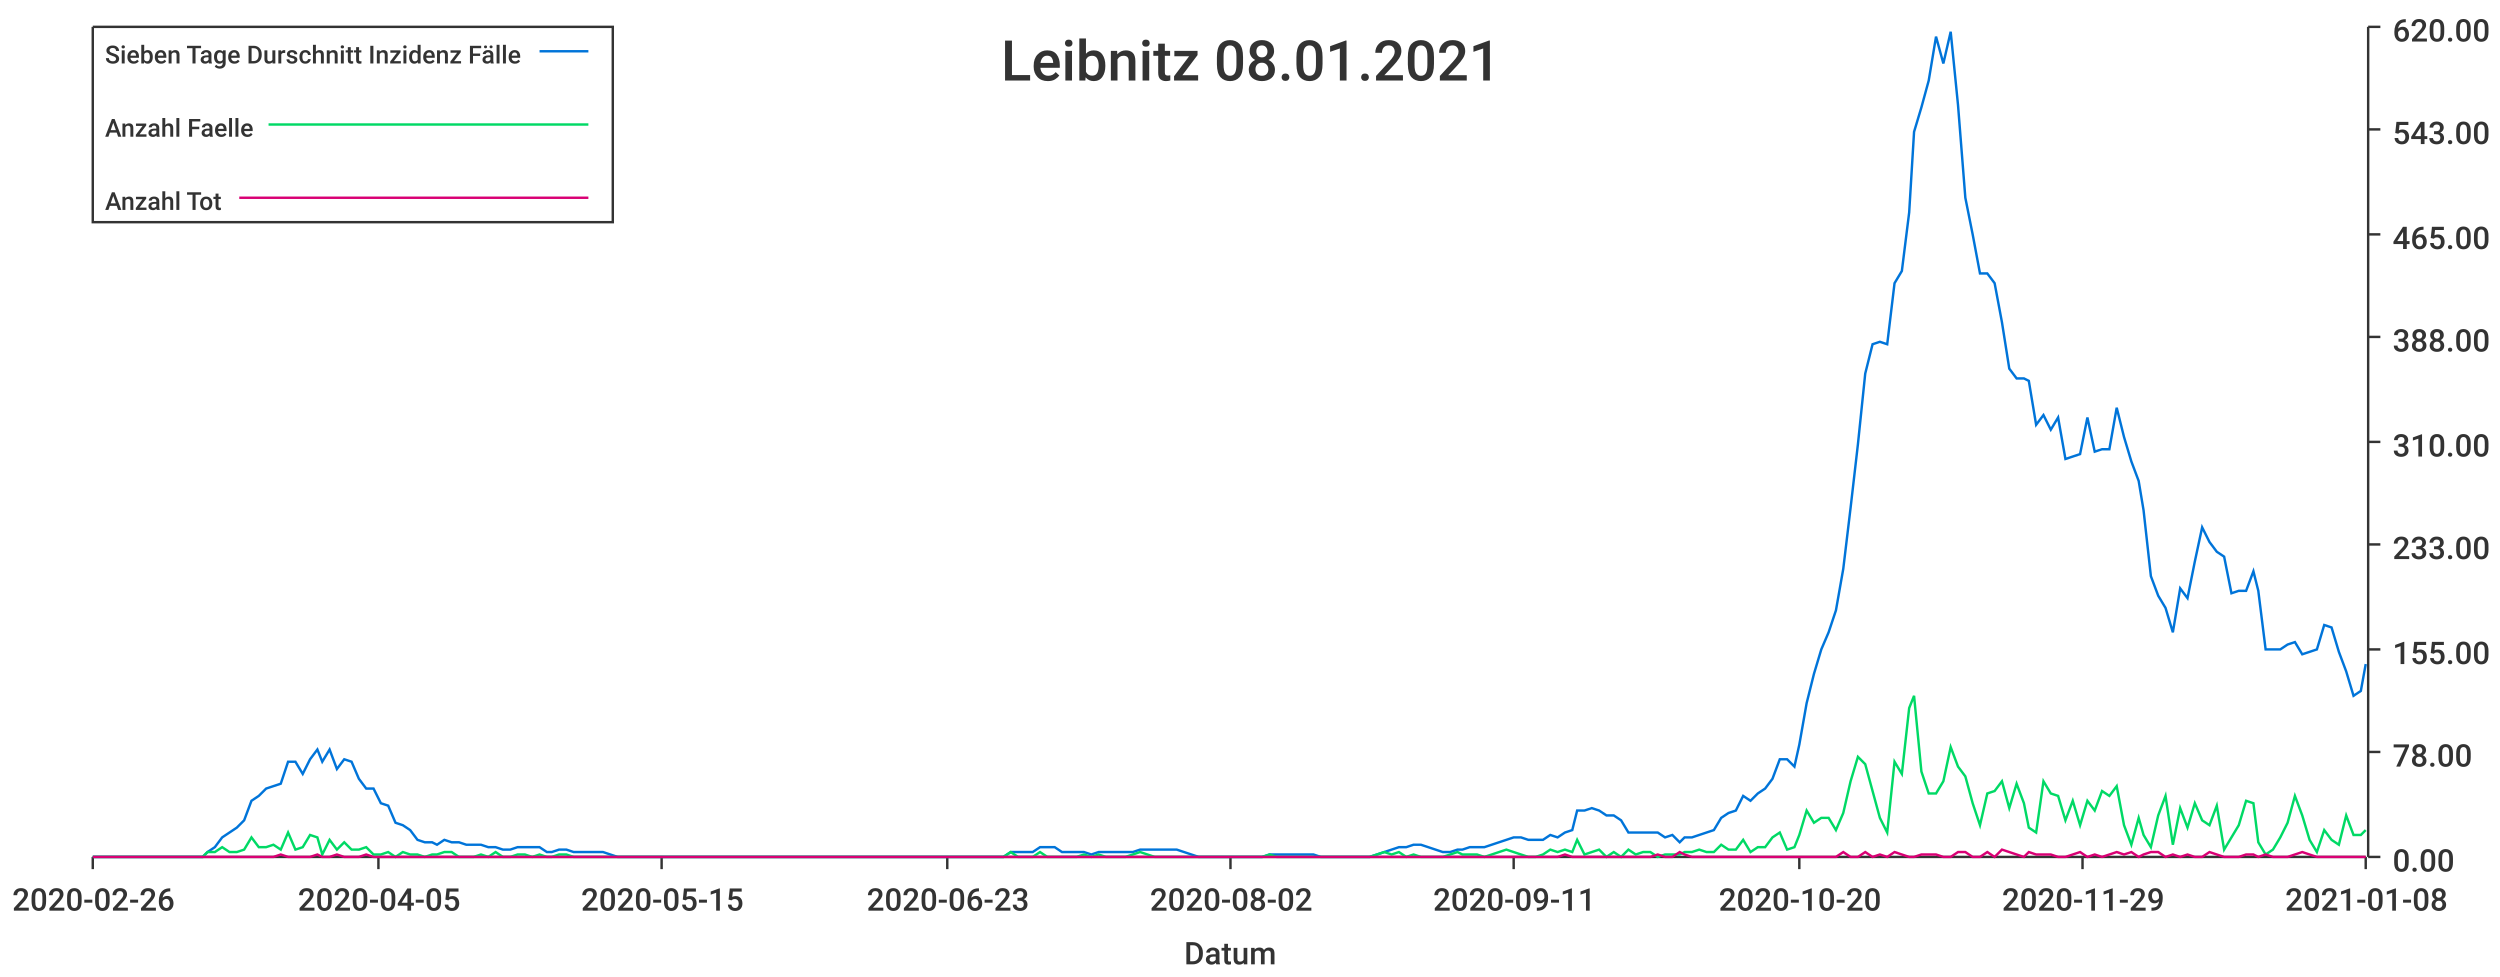
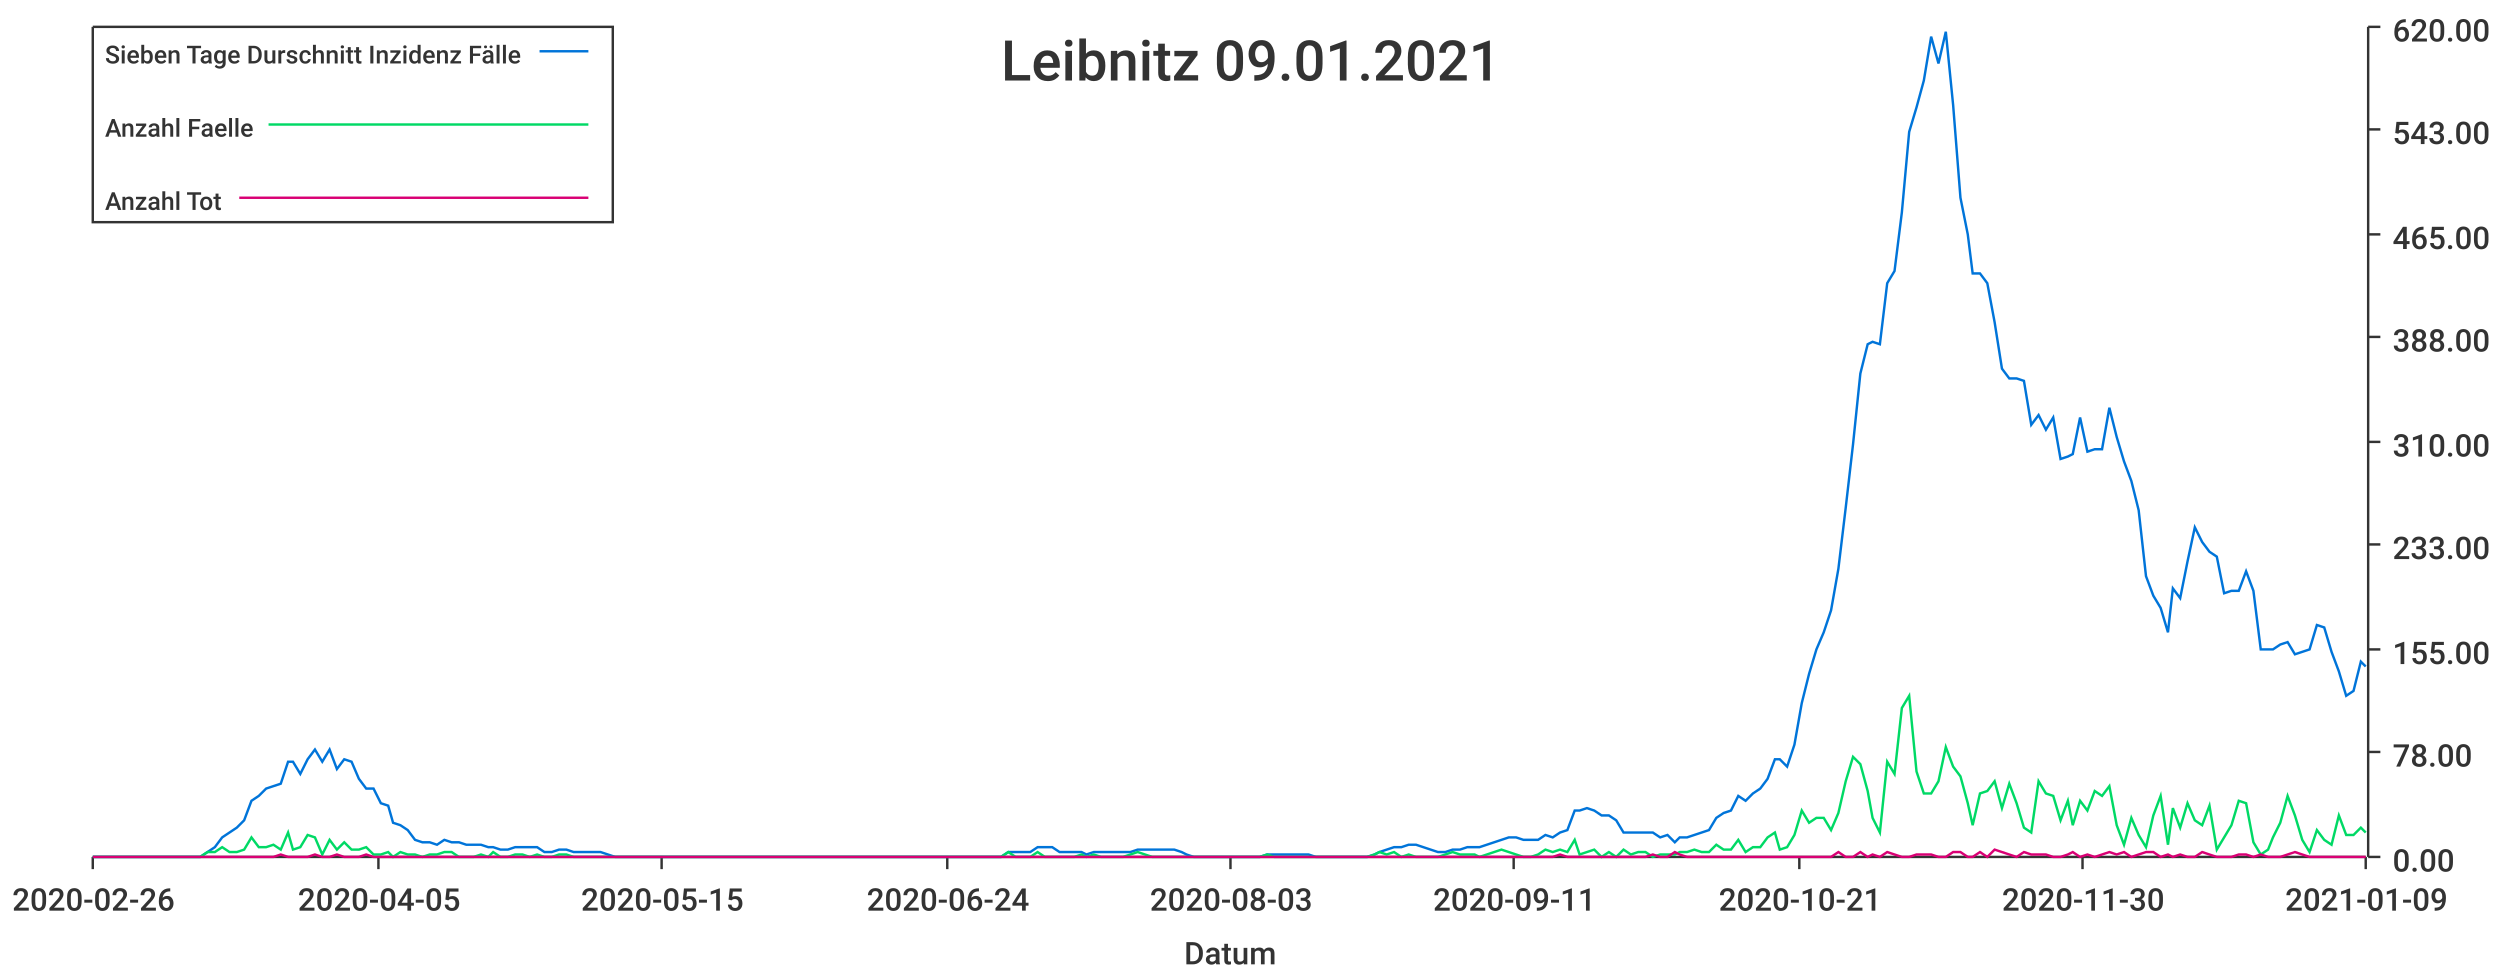
<svg xmlns="http://www.w3.org/2000/svg" width="1024" height="400">\n<path d="M 0 0 L 1024 0 L 1024 400 L 0 400 L 0 0" style="stroke-width:0;stroke:rgba(255,255,255,1.0);fill:rgba(255,255,255,1.0)" />
  <path d="M 38 11 L 969 11 L 969 351 L 38 351 L 38 11" style="stroke-width:0;stroke:rgba(255,255,255,1.0);fill:rgba(255,255,255,1.0)" />
  <path d="M 38 351 L 969 351" style="stroke-width:1;stroke:rgba(51,51,51,1.0);fill:none" />
  <path d="M 38 351 L 38 356" style="stroke-width:1;stroke:rgba(51,51,51,1.0);fill:none" />
  <text x="5" y="373" style="stroke-width:0;stroke:none;fill:rgba(51,51,51,1.0);font-size:12.8px;font-family:'Roboto Medium',sans-serif">2020-02-26</text>
  <path d="M 155 351 L 155 356" style="stroke-width:1;stroke:rgba(51,51,51,1.0);fill:none" />
  <text x="122" y="373" style="stroke-width:0;stroke:none;fill:rgba(51,51,51,1.0);font-size:12.8px;font-family:'Roboto Medium',sans-serif">2020-04-05</text>
  <path d="M 271 351 L 271 356" style="stroke-width:1;stroke:rgba(51,51,51,1.0);fill:none" />
  <text x="238" y="373" style="stroke-width:0;stroke:none;fill:rgba(51,51,51,1.0);font-size:12.8px;font-family:'Roboto Medium',sans-serif">2020-05-15</text>
  <path d="M 388 351 L 388 356" style="stroke-width:1;stroke:rgba(51,51,51,1.0);fill:none" />
-   <text x="355" y="373" style="stroke-width:0;stroke:none;fill:rgba(51,51,51,1.0);font-size:12.8px;font-family:'Roboto Medium',sans-serif">2020-06-23</text>
+   <text x="355" y="373" style="stroke-width:0;stroke:none;fill:rgba(51,51,51,1.0);font-size:12.8px;font-family:'Roboto Medium',sans-serif">2020-06-24</text>
  <path d="M 504 351 L 504 356" style="stroke-width:1;stroke:rgba(51,51,51,1.0);fill:none" />
-   <text x="471" y="373" style="stroke-width:0;stroke:none;fill:rgba(51,51,51,1.0);font-size:12.8px;font-family:'Roboto Medium',sans-serif">2020-08-02</text>
+   <text x="471" y="373" style="stroke-width:0;stroke:none;fill:rgba(51,51,51,1.0);font-size:12.8px;font-family:'Roboto Medium',sans-serif">2020-08-03</text>
  <path d="M 620 351 L 620 356" style="stroke-width:1;stroke:rgba(51,51,51,1.0);fill:none" />
  <text x="587" y="373" style="stroke-width:0;stroke:none;fill:rgba(51,51,51,1.0);font-size:12.8px;font-family:'Roboto Medium',sans-serif">2020-09-11</text>
  <path d="M 737 351 L 737 356" style="stroke-width:1;stroke:rgba(51,51,51,1.0);fill:none" />
-   <text x="704" y="373" style="stroke-width:0;stroke:none;fill:rgba(51,51,51,1.0);font-size:12.8px;font-family:'Roboto Medium',sans-serif">2020-10-20</text>
+   <text x="704" y="373" style="stroke-width:0;stroke:none;fill:rgba(51,51,51,1.0);font-size:12.8px;font-family:'Roboto Medium',sans-serif">2020-10-21</text>
  <path d="M 853 351 L 853 356" style="stroke-width:1;stroke:rgba(51,51,51,1.0);fill:none" />
-   <text x="820" y="373" style="stroke-width:0;stroke:none;fill:rgba(51,51,51,1.0);font-size:12.8px;font-family:'Roboto Medium',sans-serif">2020-11-29</text>
+   <text x="820" y="373" style="stroke-width:0;stroke:none;fill:rgba(51,51,51,1.0);font-size:12.8px;font-family:'Roboto Medium',sans-serif">2020-11-30</text>
  <path d="M 969 351 L 969 356" style="stroke-width:1;stroke:rgba(51,51,51,1.0);fill:none" />
-   <text x="936" y="373" style="stroke-width:0;stroke:none;fill:rgba(51,51,51,1.0);font-size:12.8px;font-family:'Roboto Medium',sans-serif">2021-01-08</text>
+   <text x="936" y="373" style="stroke-width:0;stroke:none;fill:rgba(51,51,51,1.0);font-size:12.8px;font-family:'Roboto Medium',sans-serif">2021-01-09</text>
  <text x="485" y="395" style="stroke-width:0;stroke:none;fill:rgba(51,51,51,1.0);font-size:12.8px;font-family:'Roboto Medium',sans-serif">Datum</text>
  <path d="M 970 351 L 970 11" style="stroke-width:1;stroke:rgba(51,51,51,1.0);fill:none" />
  <path d="M 970 351 L 975 351" style="stroke-width:1;stroke:rgba(51,51,51,1.0);fill:none" />
  <text x="980" y="357" style="stroke-width:0;stroke:none;fill:rgba(51,51,51,1.0);font-size:12.8px;font-family:'Roboto Medium',sans-serif">0.00</text>
  <path d="M 970 308 L 975 308" style="stroke-width:1;stroke:rgba(51,51,51,1.0);fill:none" />
  <text x="980" y="314" style="stroke-width:0;stroke:none;fill:rgba(51,51,51,1.0);font-size:12.8px;font-family:'Roboto Medium',sans-serif">78.00</text>
  <path d="M 970 266 L 975 266" style="stroke-width:1;stroke:rgba(51,51,51,1.0);fill:none" />
  <text x="980" y="272" style="stroke-width:0;stroke:none;fill:rgba(51,51,51,1.0);font-size:12.8px;font-family:'Roboto Medium',sans-serif">155.00</text>
  <path d="M 970 223 L 975 223" style="stroke-width:1;stroke:rgba(51,51,51,1.0);fill:none" />
  <text x="980" y="229" style="stroke-width:0;stroke:none;fill:rgba(51,51,51,1.0);font-size:12.8px;font-family:'Roboto Medium',sans-serif">233.00</text>
  <path d="M 970 181 L 975 181" style="stroke-width:1;stroke:rgba(51,51,51,1.0);fill:none" />
  <text x="980" y="187" style="stroke-width:0;stroke:none;fill:rgba(51,51,51,1.0);font-size:12.8px;font-family:'Roboto Medium',sans-serif">310.00</text>
  <path d="M 970 138 L 975 138" style="stroke-width:1;stroke:rgba(51,51,51,1.0);fill:none" />
  <text x="980" y="144" style="stroke-width:0;stroke:none;fill:rgba(51,51,51,1.0);font-size:12.8px;font-family:'Roboto Medium',sans-serif">388.00</text>
  <path d="M 970 96 L 975 96" style="stroke-width:1;stroke:rgba(51,51,51,1.0);fill:none" />
  <text x="980" y="102" style="stroke-width:0;stroke:none;fill:rgba(51,51,51,1.0);font-size:12.8px;font-family:'Roboto Medium',sans-serif">465.00</text>
  <path d="M 970 53 L 975 53" style="stroke-width:1;stroke:rgba(51,51,51,1.0);fill:none" />
  <text x="980" y="59" style="stroke-width:0;stroke:none;fill:rgba(51,51,51,1.0);font-size:12.8px;font-family:'Roboto Medium',sans-serif">543.00</text>
  <path d="M 970 11 L 975 11" style="stroke-width:1;stroke:rgba(51,51,51,1.0);fill:none" />
  <text x="980" y="17" style="stroke-width:0;stroke:none;fill:rgba(51,51,51,1.0);font-size:12.8px;font-family:'Roboto Medium',sans-serif">620.00</text>
-   <path d="M 38 351 L 41 351 L 44 351 L 47 351 L 50 351 L 53 351 L 56 351 L 59 351 L 62 351 L 65 351 L 68 351 L 71 351 L 74 351 L 77 351 L 80 351 L 83 351 L 85 349 L 88 347 L 91 343 L 94 341 L 97 339 L 100 336 L 103 328 L 106 326 L 109 323 L 112 322 L 115 321 L 118 312 L 121 312 L 124 317 L 127 311 L 130 307 L 132 312 L 135 307 L 138 315 L 141 311 L 144 312 L 147 319 L 150 323 L 153 323 L 156 329 L 159 330 L 162 337 L 165 338 L 168 340 L 171 344 L 174 345 L 177 345 L 179 346 L 182 344 L 185 345 L 188 345 L 191 346 L 194 346 L 197 346 L 200 347 L 203 347 L 206 348 L 209 348 L 212 347 L 215 347 L 218 347 L 221 347 L 224 349 L 226 349 L 229 348 L 232 348 L 235 349 L 238 349 L 241 349 L 244 349 L 247 349 L 250 350 L 253 351 L 256 351 L 259 351 L 262 351 L 265 351 L 268 351 L 271 351 L 273 351 L 276 351 L 279 351 L 282 351 L 285 351 L 288 351 L 291 351 L 294 351 L 297 351 L 300 351 L 303 351 L 306 351 L 309 351 L 312 351 L 315 351 L 318 351 L 320 351 L 323 351 L 326 351 L 329 351 L 332 351 L 335 351 L 338 351 L 341 351 L 344 351 L 347 351 L 350 351 L 353 351 L 356 351 L 359 351 L 362 351 L 364 351 L 367 351 L 370 351 L 373 351 L 376 351 L 379 351 L 382 351 L 385 351 L 388 351 L 391 351 L 394 351 L 397 351 L 400 351 L 403 351 L 406 351 L 409 351 L 411 351 L 414 349 L 417 349 L 420 349 L 423 349 L 426 347 L 429 347 L 432 347 L 435 349 L 438 349 L 441 349 L 444 349 L 447 350 L 450 349 L 453 349 L 456 349 L 458 349 L 461 349 L 464 349 L 467 348 L 470 348 L 473 348 L 476 348 L 479 348 L 482 348 L 485 349 L 488 350 L 491 351 L 494 351 L 497 351 L 500 351 L 503 351 L 505 351 L 508 351 L 511 351 L 514 351 L 517 351 L 520 350 L 523 350 L 526 350 L 529 350 L 532 350 L 535 350 L 538 350 L 541 351 L 544 351 L 547 351 L 550 351 L 552 351 L 555 351 L 558 351 L 561 351 L 564 350 L 567 349 L 570 348 L 573 347 L 576 347 L 579 346 L 582 346 L 585 347 L 588 348 L 591 349 L 594 349 L 597 348 L 599 348 L 602 347 L 605 347 L 608 347 L 611 346 L 614 345 L 617 344 L 620 343 L 623 343 L 626 344 L 629 344 L 632 344 L 635 342 L 638 343 L 641 341 L 644 340 L 646 332 L 649 332 L 652 331 L 655 332 L 658 334 L 661 334 L 664 336 L 667 341 L 670 341 L 673 341 L 676 341 L 679 341 L 682 343 L 685 342 L 688 345 L 690 343 L 693 343 L 696 342 L 699 341 L 702 340 L 705 335 L 708 333 L 711 332 L 714 326 L 717 328 L 720 325 L 723 323 L 726 319 L 729 311 L 732 311 L 735 314 L 737 305 L 740 288 L 743 276 L 746 266 L 749 259 L 752 250 L 755 233 L 758 208 L 761 182 L 764 153 L 767 141 L 770 140 L 773 141 L 776 116 L 779 111 L 782 87 L 784 54 L 787 44 L 790 33 L 793 15 L 796 26 L 799 13 L 802 43 L 805 81 L 808 96 L 811 112 L 814 112 L 817 116 L 820 132 L 823 151 L 826 155 L 829 155 L 831 156 L 834 174 L 837 170 L 840 176 L 843 171 L 846 188 L 849 187 L 852 186 L 855 171 L 858 185 L 861 184 L 864 184 L 867 167 L 870 179 L 873 189 L 876 197 L 878 209 L 881 236 L 884 244 L 887 249 L 890 259 L 893 241 L 896 245 L 899 230 L 902 216 L 905 222 L 908 226 L 911 228 L 914 243 L 917 242 L 920 242 L 923 234 L 925 242 L 928 266 L 931 266 L 934 266 L 937 264 L 940 263 L 943 268 L 946 267 L 949 266 L 952 256 L 955 257 L 958 267 L 961 275 L 964 285 L 967 283 L 969 272" style="stroke-width:1;stroke:rgba(0,116,217,1.0);fill:none" />
-   <path d="M 38 351 L 41 351 L 44 351 L 47 351 L 50 351 L 53 351 L 56 351 L 59 351 L 62 351 L 65 351 L 68 351 L 71 351 L 74 351 L 77 351 L 80 351 L 83 351 L 85 349 L 88 349 L 91 347 L 94 349 L 97 349 L 100 348 L 103 343 L 106 347 L 109 347 L 112 346 L 115 348 L 118 341 L 121 348 L 124 347 L 127 342 L 130 343 L 132 350 L 135 344 L 138 348 L 141 345 L 144 348 L 147 348 L 150 347 L 153 350 L 156 350 L 159 349 L 162 351 L 165 349 L 168 350 L 171 350 L 174 351 L 177 350 L 179 350 L 182 349 L 185 349 L 188 351 L 191 351 L 194 351 L 197 350 L 200 351 L 203 349 L 206 351 L 209 351 L 212 350 L 215 350 L 218 351 L 221 350 L 224 351 L 226 351 L 229 350 L 232 350 L 235 351 L 238 351 L 241 351 L 244 351 L 247 351 L 250 351 L 253 351 L 256 351 L 259 351 L 262 351 L 265 351 L 268 351 L 271 351 L 273 351 L 276 351 L 279 351 L 282 351 L 285 351 L 288 351 L 291 351 L 294 351 L 297 351 L 300 351 L 303 351 L 306 351 L 309 351 L 312 351 L 315 351 L 318 351 L 320 351 L 323 351 L 326 351 L 329 351 L 332 351 L 335 351 L 338 351 L 341 351 L 344 351 L 347 351 L 350 351 L 353 351 L 356 351 L 359 351 L 362 351 L 364 351 L 367 351 L 370 351 L 373 351 L 376 351 L 379 351 L 382 351 L 385 351 L 388 351 L 391 351 L 394 351 L 397 351 L 400 351 L 403 351 L 406 351 L 409 351 L 411 351 L 414 349 L 417 351 L 420 351 L 423 351 L 426 349 L 429 351 L 432 351 L 435 351 L 438 351 L 441 351 L 444 350 L 447 351 L 450 350 L 453 351 L 456 351 L 458 351 L 461 351 L 464 350 L 467 349 L 470 350 L 473 351 L 476 351 L 479 351 L 482 351 L 485 351 L 488 351 L 491 351 L 494 351 L 497 351 L 500 351 L 503 351 L 505 351 L 508 351 L 511 351 L 514 351 L 517 351 L 520 350 L 523 351 L 526 351 L 529 351 L 532 351 L 535 351 L 538 351 L 541 351 L 544 351 L 547 351 L 550 351 L 552 351 L 555 351 L 558 351 L 561 351 L 564 350 L 567 349 L 570 350 L 573 349 L 576 351 L 579 350 L 582 351 L 585 351 L 588 351 L 591 351 L 594 350 L 597 349 L 599 350 L 602 350 L 605 350 L 608 351 L 611 350 L 614 349 L 617 348 L 620 349 L 623 350 L 626 351 L 629 351 L 632 350 L 635 348 L 638 349 L 641 348 L 644 349 L 646 344 L 649 350 L 652 349 L 655 348 L 658 351 L 661 349 L 664 351 L 667 348 L 670 350 L 673 349 L 676 349 L 679 351 L 682 350 L 685 350 L 688 350 L 690 349 L 693 349 L 696 348 L 699 349 L 702 349 L 705 346 L 708 348 L 711 348 L 714 344 L 717 349 L 720 347 L 723 347 L 726 343 L 729 341 L 732 348 L 735 347 L 737 342 L 740 332 L 743 337 L 746 335 L 749 335 L 752 340 L 755 333 L 758 320 L 761 310 L 764 313 L 767 324 L 770 335 L 773 341 L 776 312 L 779 317 L 782 290 L 784 285 L 787 316 L 790 325 L 793 325 L 796 320 L 799 306 L 802 314 L 805 318 L 808 329 L 811 338 L 814 325 L 817 324 L 820 320 L 823 331 L 826 321 L 829 329 L 831 339 L 834 341 L 837 320 L 840 325 L 843 326 L 846 336 L 849 328 L 852 338 L 855 328 L 858 332 L 861 324 L 864 326 L 867 322 L 870 338 L 873 346 L 876 335 L 878 342 L 881 347 L 884 334 L 887 326 L 890 346 L 893 331 L 896 339 L 899 329 L 902 336 L 905 338 L 908 330 L 911 348 L 914 343 L 917 338 L 920 328 L 923 329 L 925 345 L 928 350 L 931 348 L 934 343 L 937 337 L 940 326 L 943 334 L 946 344 L 949 349 L 952 340 L 955 344 L 958 346 L 961 334 L 964 342 L 967 342 L 969 340" style="stroke-width:1;stroke:rgba(0,217,101,1.0);fill:none" />
-   <path d="M 38 351 L 41 351 L 44 351 L 47 351 L 50 351 L 53 351 L 56 351 L 59 351 L 62 351 L 65 351 L 68 351 L 71 351 L 74 351 L 77 351 L 80 351 L 83 351 L 85 351 L 88 351 L 91 351 L 94 351 L 97 351 L 100 351 L 103 351 L 106 351 L 109 351 L 112 351 L 115 350 L 118 351 L 121 351 L 124 351 L 127 351 L 130 350 L 132 351 L 135 351 L 138 350 L 141 351 L 144 351 L 147 351 L 150 350 L 153 351 L 156 351 L 159 351 L 162 351 L 165 351 L 168 351 L 171 351 L 174 351 L 177 351 L 179 351 L 182 351 L 185 351 L 188 351 L 191 351 L 194 351 L 197 351 L 200 351 L 203 351 L 206 351 L 209 351 L 212 351 L 215 351 L 218 351 L 221 351 L 224 351 L 226 351 L 229 351 L 232 351 L 235 351 L 238 351 L 241 351 L 244 351 L 247 351 L 250 351 L 253 351 L 256 351 L 259 351 L 262 351 L 265 351 L 268 351 L 271 351 L 273 351 L 276 351 L 279 351 L 282 351 L 285 351 L 288 351 L 291 351 L 294 351 L 297 351 L 300 351 L 303 351 L 306 351 L 309 351 L 312 351 L 315 351 L 318 351 L 320 351 L 323 351 L 326 351 L 329 351 L 332 351 L 335 351 L 338 351 L 341 351 L 344 351 L 347 351 L 350 351 L 353 351 L 356 351 L 359 351 L 362 351 L 364 351 L 367 351 L 370 351 L 373 351 L 376 351 L 379 351 L 382 351 L 385 351 L 388 351 L 391 351 L 394 351 L 397 351 L 400 351 L 403 351 L 406 351 L 409 351 L 411 351 L 414 351 L 417 351 L 420 351 L 423 351 L 426 351 L 429 351 L 432 351 L 435 351 L 438 351 L 441 351 L 444 351 L 447 351 L 450 351 L 453 351 L 456 351 L 458 351 L 461 351 L 464 351 L 467 351 L 470 351 L 473 351 L 476 351 L 479 351 L 482 351 L 485 351 L 488 351 L 491 351 L 494 351 L 497 351 L 500 351 L 503 351 L 505 351 L 508 351 L 511 351 L 514 351 L 517 351 L 520 351 L 523 351 L 526 351 L 529 351 L 532 351 L 535 351 L 538 351 L 541 351 L 544 351 L 547 351 L 550 351 L 552 351 L 555 351 L 558 351 L 561 351 L 564 351 L 567 351 L 570 351 L 573 351 L 576 351 L 579 351 L 582 351 L 585 351 L 588 351 L 591 351 L 594 351 L 597 351 L 599 351 L 602 351 L 605 351 L 608 351 L 611 351 L 614 351 L 617 351 L 620 351 L 623 351 L 626 351 L 629 351 L 632 351 L 635 351 L 638 351 L 641 350 L 644 351 L 646 351 L 649 351 L 652 351 L 655 351 L 658 351 L 661 351 L 664 351 L 667 351 L 670 351 L 673 351 L 676 351 L 679 350 L 682 351 L 685 351 L 688 349 L 690 350 L 693 351 L 696 351 L 699 351 L 702 351 L 705 351 L 708 351 L 711 351 L 714 351 L 717 351 L 720 351 L 723 351 L 726 351 L 729 351 L 732 351 L 735 351 L 737 351 L 740 351 L 743 351 L 746 351 L 749 351 L 752 351 L 755 349 L 758 351 L 761 351 L 764 349 L 767 351 L 770 350 L 773 351 L 776 349 L 779 350 L 782 351 L 784 351 L 787 350 L 790 350 L 793 350 L 796 351 L 799 351 L 802 349 L 805 349 L 808 351 L 811 351 L 814 349 L 817 351 L 820 348 L 823 349 L 826 350 L 829 351 L 831 349 L 834 350 L 837 350 L 840 350 L 843 351 L 846 351 L 849 350 L 852 349 L 855 351 L 858 350 L 861 351 L 864 350 L 867 349 L 870 350 L 873 349 L 876 351 L 878 350 L 881 349 L 884 349 L 887 351 L 890 350 L 893 351 L 896 350 L 899 351 L 902 351 L 905 349 L 908 350 L 911 351 L 914 351 L 917 351 L 920 350 L 923 350 L 925 351 L 928 350 L 931 351 L 934 351 L 937 351 L 940 350 L 943 349 L 946 350 L 949 351 L 952 351 L 955 351 L 958 351 L 961 351 L 964 351 L 967 351 L 969 351" style="stroke-width:1;stroke:rgba(217,0,116,1.0);fill:none" />
-   <text x="410" y="33" style="stroke-width:0;stroke:none;fill:rgba(51,51,51,1.0);font-size:23.0px;font-family:'Roboto Medium',sans-serif">Leibnitz 08.01.2021</text>
+   <path d="M 38 351 L 41 351 L 44 351 L 47 351 L 50 351 L 53 351 L 56 351 L 59 351 L 62 351 L 65 351 L 68 351 L 71 351 L 74 351 L 77 351 L 79 351 L 82 351 L 85 349 L 88 347 L 91 343 L 94 341 L 97 339 L 100 336 L 103 328 L 106 326 L 109 323 L 112 322 L 115 321 L 118 312 L 120 312 L 123 317 L 126 311 L 129 307 L 132 312 L 135 307 L 138 315 L 141 311 L 144 312 L 147 319 L 150 323 L 153 323 L 156 329 L 159 330 L 161 337 L 164 338 L 167 340 L 170 344 L 173 345 L 176 345 L 179 346 L 182 344 L 185 345 L 188 345 L 191 346 L 194 346 L 197 346 L 200 347 L 202 347 L 205 348 L 208 348 L 211 347 L 214 347 L 217 347 L 220 347 L 223 349 L 226 349 L 229 348 L 232 348 L 235 349 L 238 349 L 241 349 L 243 349 L 246 349 L 249 350 L 252 351 L 255 351 L 258 351 L 261 351 L 264 351 L 267 351 L 270 351 L 273 351 L 276 351 L 279 351 L 281 351 L 284 351 L 287 351 L 290 351 L 293 351 L 296 351 L 299 351 L 302 351 L 305 351 L 308 351 L 311 351 L 314 351 L 317 351 L 320 351 L 322 351 L 325 351 L 328 351 L 331 351 L 334 351 L 337 351 L 340 351 L 343 351 L 346 351 L 349 351 L 352 351 L 355 351 L 358 351 L 361 351 L 363 351 L 366 351 L 369 351 L 372 351 L 375 351 L 378 351 L 381 351 L 384 351 L 387 351 L 390 351 L 393 351 L 396 351 L 399 351 L 402 351 L 404 351 L 407 351 L 410 351 L 413 349 L 416 349 L 419 349 L 422 349 L 425 347 L 428 347 L 431 347 L 434 349 L 437 349 L 440 349 L 443 349 L 445 350 L 448 349 L 451 349 L 454 349 L 457 349 L 460 349 L 463 349 L 466 348 L 469 348 L 472 348 L 475 348 L 478 348 L 481 348 L 484 349 L 486 350 L 489 351 L 492 351 L 495 351 L 498 351 L 501 351 L 504 351 L 507 351 L 510 351 L 513 351 L 516 351 L 519 350 L 522 350 L 524 350 L 527 350 L 530 350 L 533 350 L 536 350 L 539 351 L 542 351 L 545 351 L 548 351 L 551 351 L 554 351 L 557 351 L 560 351 L 563 350 L 565 349 L 568 348 L 571 347 L 574 347 L 577 346 L 580 346 L 583 347 L 586 348 L 589 349 L 592 349 L 595 348 L 598 348 L 601 347 L 604 347 L 606 347 L 609 346 L 612 345 L 615 344 L 618 343 L 621 343 L 624 344 L 627 344 L 630 344 L 633 342 L 636 343 L 639 341 L 642 340 L 645 332 L 647 332 L 650 331 L 653 332 L 656 334 L 659 334 L 662 336 L 665 341 L 668 341 L 671 341 L 674 341 L 677 341 L 680 343 L 683 342 L 686 345 L 688 343 L 691 343 L 694 342 L 697 341 L 700 340 L 703 335 L 706 333 L 709 332 L 712 326 L 715 328 L 718 325 L 721 323 L 724 319 L 727 311 L 729 311 L 732 314 L 735 305 L 738 288 L 741 276 L 744 266 L 747 259 L 750 250 L 753 233 L 756 208 L 759 182 L 762 153 L 765 141 L 767 140 L 770 141 L 773 116 L 776 111 L 779 87 L 782 54 L 785 44 L 788 33 L 791 15 L 794 26 L 797 13 L 800 43 L 803 81 L 806 96 L 808 112 L 811 112 L 814 116 L 817 132 L 820 151 L 823 155 L 826 155 L 829 156 L 832 174 L 835 170 L 838 176 L 841 171 L 844 188 L 847 187 L 849 186 L 852 171 L 855 185 L 858 184 L 861 184 L 864 167 L 867 179 L 870 189 L 873 197 L 876 209 L 879 236 L 882 244 L 885 249 L 888 259 L 890 241 L 893 245 L 896 230 L 899 216 L 902 222 L 905 226 L 908 228 L 911 243 L 914 242 L 917 242 L 920 234 L 923 242 L 926 266 L 929 266 L 931 266 L 934 264 L 937 263 L 940 268 L 943 267 L 946 266 L 949 256 L 952 257 L 955 267 L 958 275 L 961 285 L 964 283 L 967 271 L 969 273" style="stroke-width:1;stroke:rgba(0,116,217,1.0);fill:none" />
+   <path d="M 38 351 L 41 351 L 44 351 L 47 351 L 50 351 L 53 351 L 56 351 L 59 351 L 62 351 L 65 351 L 68 351 L 71 351 L 74 351 L 77 351 L 79 351 L 82 351 L 85 349 L 88 349 L 91 347 L 94 349 L 97 349 L 100 348 L 103 343 L 106 347 L 109 347 L 112 346 L 115 348 L 118 341 L 120 348 L 123 347 L 126 342 L 129 343 L 132 350 L 135 344 L 138 348 L 141 345 L 144 348 L 147 348 L 150 347 L 153 350 L 156 350 L 159 349 L 161 351 L 164 349 L 167 350 L 170 350 L 173 351 L 176 350 L 179 350 L 182 349 L 185 349 L 188 351 L 191 351 L 194 351 L 197 350 L 200 351 L 202 349 L 205 351 L 208 351 L 211 350 L 214 350 L 217 351 L 220 350 L 223 351 L 226 351 L 229 350 L 232 350 L 235 351 L 238 351 L 241 351 L 243 351 L 246 351 L 249 351 L 252 351 L 255 351 L 258 351 L 261 351 L 264 351 L 267 351 L 270 351 L 273 351 L 276 351 L 279 351 L 281 351 L 284 351 L 287 351 L 290 351 L 293 351 L 296 351 L 299 351 L 302 351 L 305 351 L 308 351 L 311 351 L 314 351 L 317 351 L 320 351 L 322 351 L 325 351 L 328 351 L 331 351 L 334 351 L 337 351 L 340 351 L 343 351 L 346 351 L 349 351 L 352 351 L 355 351 L 358 351 L 361 351 L 363 351 L 366 351 L 369 351 L 372 351 L 375 351 L 378 351 L 381 351 L 384 351 L 387 351 L 390 351 L 393 351 L 396 351 L 399 351 L 402 351 L 404 351 L 407 351 L 410 351 L 413 349 L 416 351 L 419 351 L 422 351 L 425 349 L 428 351 L 431 351 L 434 351 L 437 351 L 440 351 L 443 350 L 445 351 L 448 350 L 451 351 L 454 351 L 457 351 L 460 351 L 463 350 L 466 349 L 469 350 L 472 351 L 475 351 L 478 351 L 481 351 L 484 351 L 486 351 L 489 351 L 492 351 L 495 351 L 498 351 L 501 351 L 504 351 L 507 351 L 510 351 L 513 351 L 516 351 L 519 350 L 522 351 L 524 351 L 527 351 L 530 351 L 533 351 L 536 351 L 539 351 L 542 351 L 545 351 L 548 351 L 551 351 L 554 351 L 557 351 L 560 351 L 563 350 L 565 349 L 568 350 L 571 349 L 574 351 L 577 350 L 580 351 L 583 351 L 586 351 L 589 351 L 592 350 L 595 349 L 598 350 L 601 350 L 604 350 L 606 351 L 609 350 L 612 349 L 615 348 L 618 349 L 621 350 L 624 351 L 627 351 L 630 350 L 633 348 L 636 349 L 639 348 L 642 349 L 645 344 L 647 350 L 650 349 L 653 348 L 656 351 L 659 349 L 662 351 L 665 348 L 668 350 L 671 349 L 674 349 L 677 351 L 680 350 L 683 350 L 686 350 L 688 349 L 691 349 L 694 348 L 697 349 L 700 349 L 703 346 L 706 348 L 709 348 L 712 344 L 715 349 L 718 347 L 721 347 L 724 343 L 727 341 L 729 348 L 732 347 L 735 342 L 738 332 L 741 337 L 744 335 L 747 335 L 750 340 L 753 333 L 756 320 L 759 310 L 762 313 L 765 324 L 767 335 L 770 341 L 773 312 L 776 317 L 779 290 L 782 285 L 785 316 L 788 325 L 791 325 L 794 320 L 797 306 L 800 314 L 803 318 L 806 329 L 808 338 L 811 325 L 814 324 L 817 320 L 820 331 L 823 321 L 826 329 L 829 339 L 832 341 L 835 320 L 838 325 L 841 326 L 844 336 L 847 328 L 849 338 L 852 328 L 855 332 L 858 324 L 861 326 L 864 322 L 867 338 L 870 346 L 873 335 L 876 342 L 879 347 L 882 334 L 885 326 L 888 346 L 890 331 L 893 339 L 896 329 L 899 336 L 902 338 L 905 330 L 908 348 L 911 343 L 914 338 L 917 328 L 920 329 L 923 345 L 926 350 L 929 348 L 931 343 L 934 337 L 937 326 L 940 334 L 943 344 L 946 349 L 949 340 L 952 344 L 955 346 L 958 334 L 961 342 L 964 342 L 967 339 L 969 341" style="stroke-width:1;stroke:rgba(0,217,101,1.0);fill:none" />
+   <path d="M 38 351 L 41 351 L 44 351 L 47 351 L 50 351 L 53 351 L 56 351 L 59 351 L 62 351 L 65 351 L 68 351 L 71 351 L 74 351 L 77 351 L 79 351 L 82 351 L 85 351 L 88 351 L 91 351 L 94 351 L 97 351 L 100 351 L 103 351 L 106 351 L 109 351 L 112 351 L 115 350 L 118 351 L 120 351 L 123 351 L 126 351 L 129 350 L 132 351 L 135 351 L 138 350 L 141 351 L 144 351 L 147 351 L 150 350 L 153 351 L 156 351 L 159 351 L 161 351 L 164 351 L 167 351 L 170 351 L 173 351 L 176 351 L 179 351 L 182 351 L 185 351 L 188 351 L 191 351 L 194 351 L 197 351 L 200 351 L 202 351 L 205 351 L 208 351 L 211 351 L 214 351 L 217 351 L 220 351 L 223 351 L 226 351 L 229 351 L 232 351 L 235 351 L 238 351 L 241 351 L 243 351 L 246 351 L 249 351 L 252 351 L 255 351 L 258 351 L 261 351 L 264 351 L 267 351 L 270 351 L 273 351 L 276 351 L 279 351 L 281 351 L 284 351 L 287 351 L 290 351 L 293 351 L 296 351 L 299 351 L 302 351 L 305 351 L 308 351 L 311 351 L 314 351 L 317 351 L 320 351 L 322 351 L 325 351 L 328 351 L 331 351 L 334 351 L 337 351 L 340 351 L 343 351 L 346 351 L 349 351 L 352 351 L 355 351 L 358 351 L 361 351 L 363 351 L 366 351 L 369 351 L 372 351 L 375 351 L 378 351 L 381 351 L 384 351 L 387 351 L 390 351 L 393 351 L 396 351 L 399 351 L 402 351 L 404 351 L 407 351 L 410 351 L 413 351 L 416 351 L 419 351 L 422 351 L 425 351 L 428 351 L 431 351 L 434 351 L 437 351 L 440 351 L 443 351 L 445 351 L 448 351 L 451 351 L 454 351 L 457 351 L 460 351 L 463 351 L 466 351 L 469 351 L 472 351 L 475 351 L 478 351 L 481 351 L 484 351 L 486 351 L 489 351 L 492 351 L 495 351 L 498 351 L 501 351 L 504 351 L 507 351 L 510 351 L 513 351 L 516 351 L 519 351 L 522 351 L 524 351 L 527 351 L 530 351 L 533 351 L 536 351 L 539 351 L 542 351 L 545 351 L 548 351 L 551 351 L 554 351 L 557 351 L 560 351 L 563 351 L 565 351 L 568 351 L 571 351 L 574 351 L 577 351 L 580 351 L 583 351 L 586 351 L 589 351 L 592 351 L 595 351 L 598 351 L 601 351 L 604 351 L 606 351 L 609 351 L 612 351 L 615 351 L 618 351 L 621 351 L 624 351 L 627 351 L 630 351 L 633 351 L 636 351 L 639 350 L 642 351 L 645 351 L 647 351 L 650 351 L 653 351 L 656 351 L 659 351 L 662 351 L 665 351 L 668 351 L 671 351 L 674 351 L 677 350 L 680 351 L 683 351 L 686 349 L 688 350 L 691 351 L 694 351 L 697 351 L 700 351 L 703 351 L 706 351 L 709 351 L 712 351 L 715 351 L 718 351 L 721 351 L 724 351 L 727 351 L 729 351 L 732 351 L 735 351 L 738 351 L 741 351 L 744 351 L 747 351 L 750 351 L 753 349 L 756 351 L 759 351 L 762 349 L 765 351 L 767 350 L 770 351 L 773 349 L 776 350 L 779 351 L 782 351 L 785 350 L 788 350 L 791 350 L 794 351 L 797 351 L 800 349 L 803 349 L 806 351 L 808 351 L 811 349 L 814 351 L 817 348 L 820 349 L 823 350 L 826 351 L 829 349 L 832 350 L 835 350 L 838 350 L 841 351 L 844 351 L 847 350 L 849 349 L 852 351 L 855 350 L 858 351 L 861 350 L 864 349 L 867 350 L 870 349 L 873 351 L 876 350 L 879 349 L 882 349 L 885 351 L 888 350 L 890 351 L 893 350 L 896 351 L 899 351 L 902 349 L 905 350 L 908 351 L 911 351 L 914 351 L 917 350 L 920 350 L 923 351 L 926 350 L 929 351 L 931 351 L 934 351 L 937 350 L 940 349 L 943 350 L 946 351 L 949 351 L 952 351 L 955 351 L 958 351 L 961 351 L 964 351 L 967 351 L 969 351" style="stroke-width:1;stroke:rgba(217,0,116,1.0);fill:none" />
+   <text x="410" y="33" style="stroke-width:0;stroke:none;fill:rgba(51,51,51,1.0);font-size:23.0px;font-family:'Roboto Medium',sans-serif">Leibnitz 09.01.2021</text>
  <path d="M 38 11 L 251 11 L 251 91 L 38 91 L 38 11" style="stroke-width:1;stroke:rgba(51,51,51,1.0);fill:rgba(255,255,255,1.0)" />
  <text x="43" y="26" style="stroke-width:0;stroke:none;fill:rgba(51,51,51,1.0);font-size:10.2px;font-family:'Roboto Medium',sans-serif">Sieben Tage Durschnitt Inzidenz Fälle</text>
  <path d="M 221 21 L 241 21" style="stroke-width:1;stroke:rgba(0,116,217,1.0);fill:none" />
  <text x="43" y="56" style="stroke-width:0;stroke:none;fill:rgba(51,51,51,1.0);font-size:10.2px;font-family:'Roboto Medium',sans-serif">Anzahl Faelle</text>
  <path d="M 110 51 L 241 51" style="stroke-width:1;stroke:rgba(0,217,101,1.0);fill:none" />
  <text x="43" y="86" style="stroke-width:0;stroke:none;fill:rgba(51,51,51,1.0);font-size:10.2px;font-family:'Roboto Medium',sans-serif">Anzahl Tot</text>
  <path d="M 98 81 L 241 81" style="stroke-width:1;stroke:rgba(217,0,116,1.0);fill:none" />
</svg>
